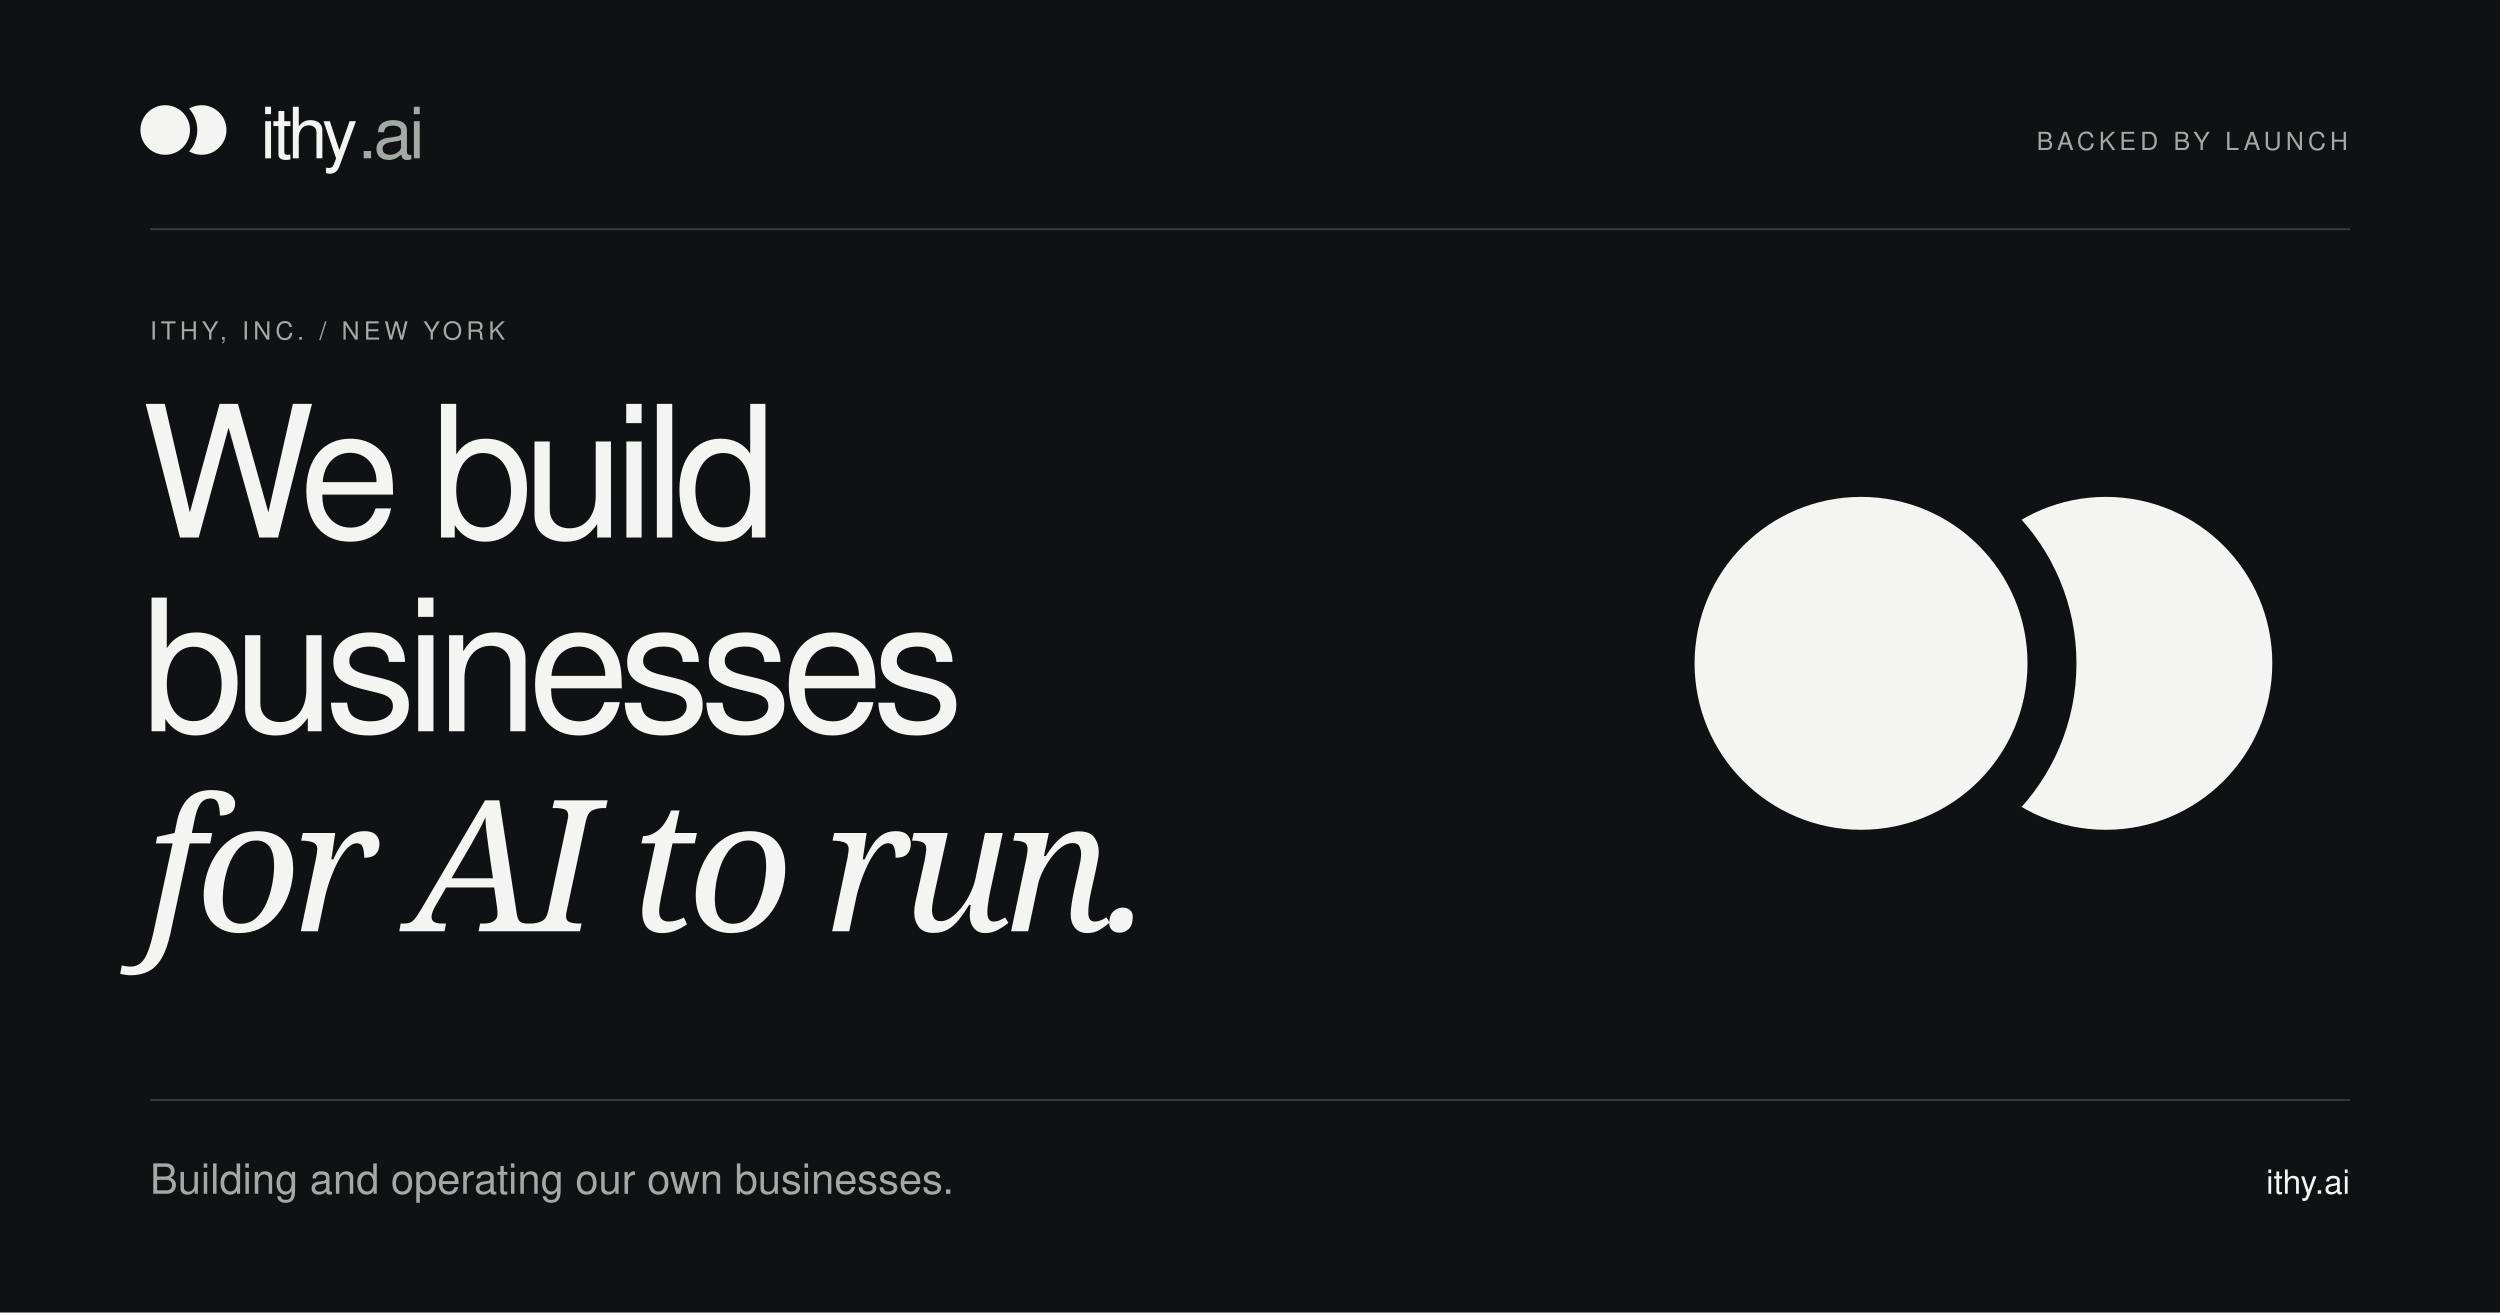
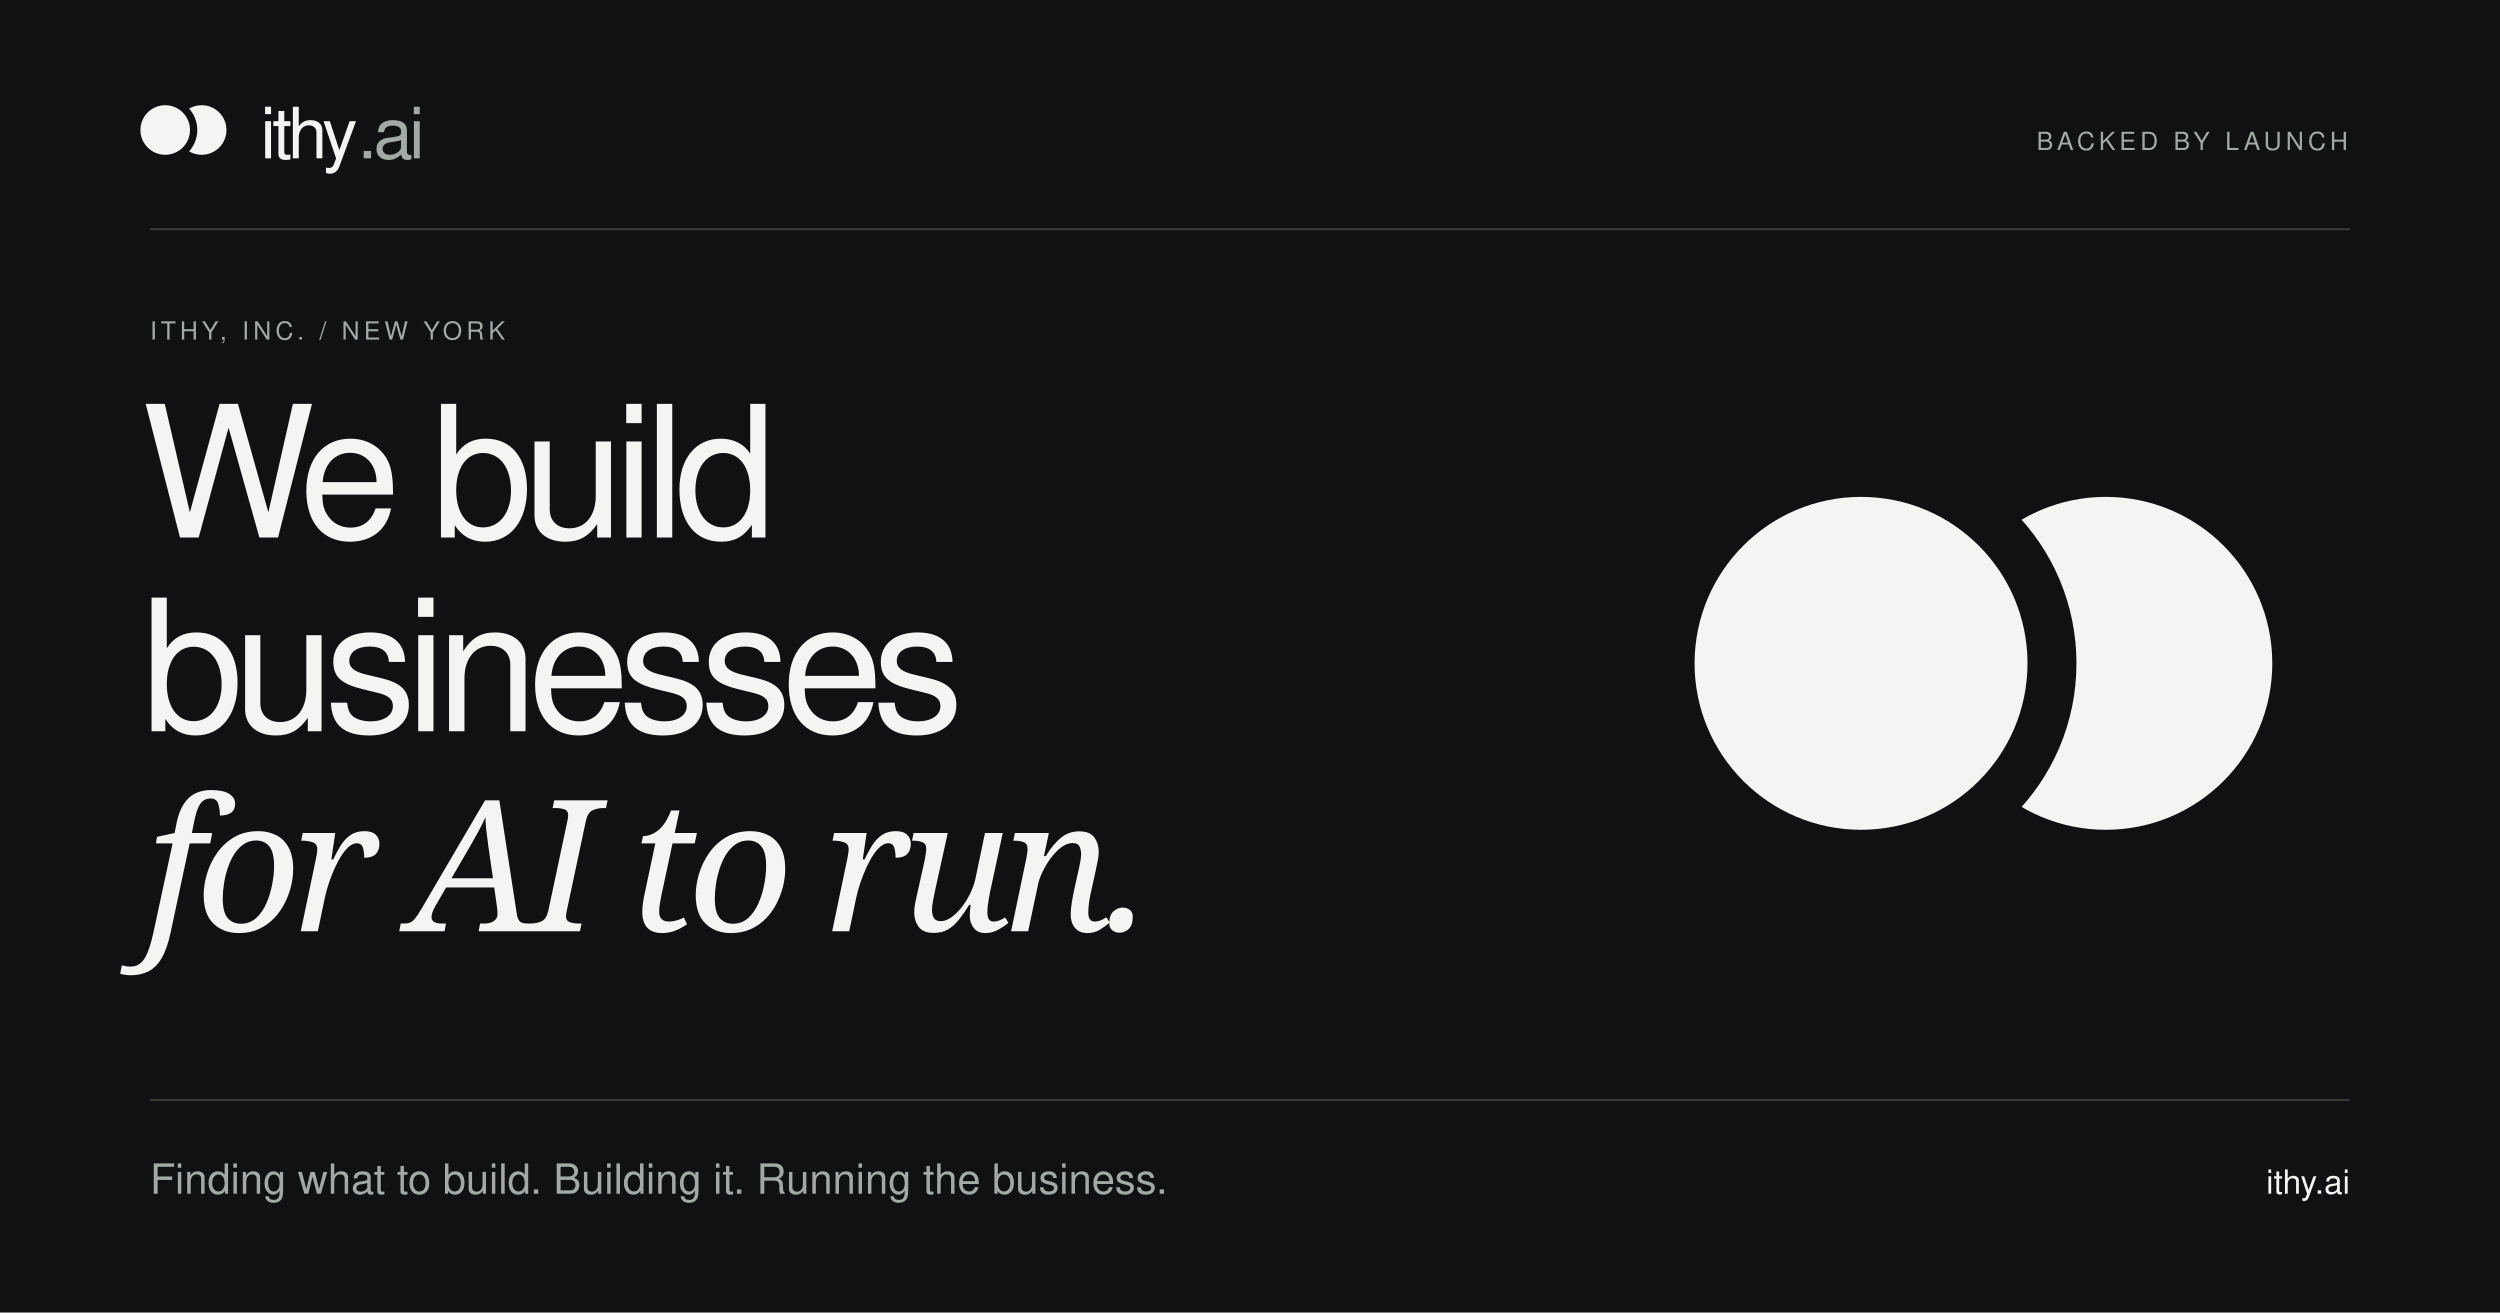
<svg xmlns="http://www.w3.org/2000/svg" width="1200" height="630" viewBox="0 0 1200 630">
  <rect width="1200" height="630" fill="#101112" />
  <path d="M72 110h1056M72 528h1056" stroke="#363b38" />
  <g transform="translate(66 40) scale(.7)" fill="#f4f4f2">
    <defs>
      <mask id="social-header-separation">
        <rect width="64" height="64" fill="white" />
        <circle cx="19" cy="32" r="22" fill="black" />
      </mask>
    </defs>
    <circle cx="44" cy="32" r="17" fill="#f4f4f2" mask="url(#social-header-separation)" />
    <circle cx="19" cy="32" r="17" fill="#f4f4f2" />
  </g>
  <text x="125" y="76" font-family="Helvetica, Arial, sans-serif" font-size="34" letter-spacing="-1.8" fill="#f4f4f2">ithy<tspan fill="#a3aaa5">.ai</tspan>
  </text>
  <text x="1127" y="72" text-anchor="end" font-family="Helvetica, Arial, sans-serif" font-size="12" letter-spacing="2" fill="#a3aaa5">BACKED BY LAUNCH</text>
  <g transform="translate(804 168) scale(4.7)" fill="#f4f4f2">
    <defs>
      <mask id="social-large-separation">
        <rect width="64" height="64" fill="white" />
        <circle cx="19" cy="32" r="22" fill="black" />
      </mask>
    </defs>
    <circle cx="44" cy="32" r="17" fill="#f4f4f2" mask="url(#social-large-separation)" />
    <circle cx="19" cy="32" r="17" fill="#f4f4f2" />
  </g>
  <text x="72" y="163" font-family="Helvetica, Arial, sans-serif" font-size="12" letter-spacing="2" fill="#a3aaa5">ITHY, INC. / NEW YORK</text>
  <text x="68" y="258" font-family="Helvetica, Arial, sans-serif" font-size="88" letter-spacing="-5" fill="#f4f4f2">We build</text>
  <text x="68" y="351" font-family="Helvetica, Arial, sans-serif" font-size="88" letter-spacing="-5" fill="#f4f4f2">businesses</text>
  <text x="70" y="447" font-family="Georgia, serif" font-style="italic" font-size="88" letter-spacing="-4" fill="#f4f4f2">for AI to run.</text>
-   <text x="72" y="573" font-family="Helvetica, Arial, sans-serif" font-size="20" fill="#a3aaa5">Building and operating our own businesses.</text>
+   <text x="72" y="573" font-family="Helvetica, Arial, sans-serif" font-size="20" fill="#a3aaa5">Finding what to build. Building it. Running the business.</text>
  <text x="1128" y="573" text-anchor="end" font-family="Helvetica, Arial, sans-serif" font-size="16" fill="#f4f4f2">ithy.ai</text>
</svg>
